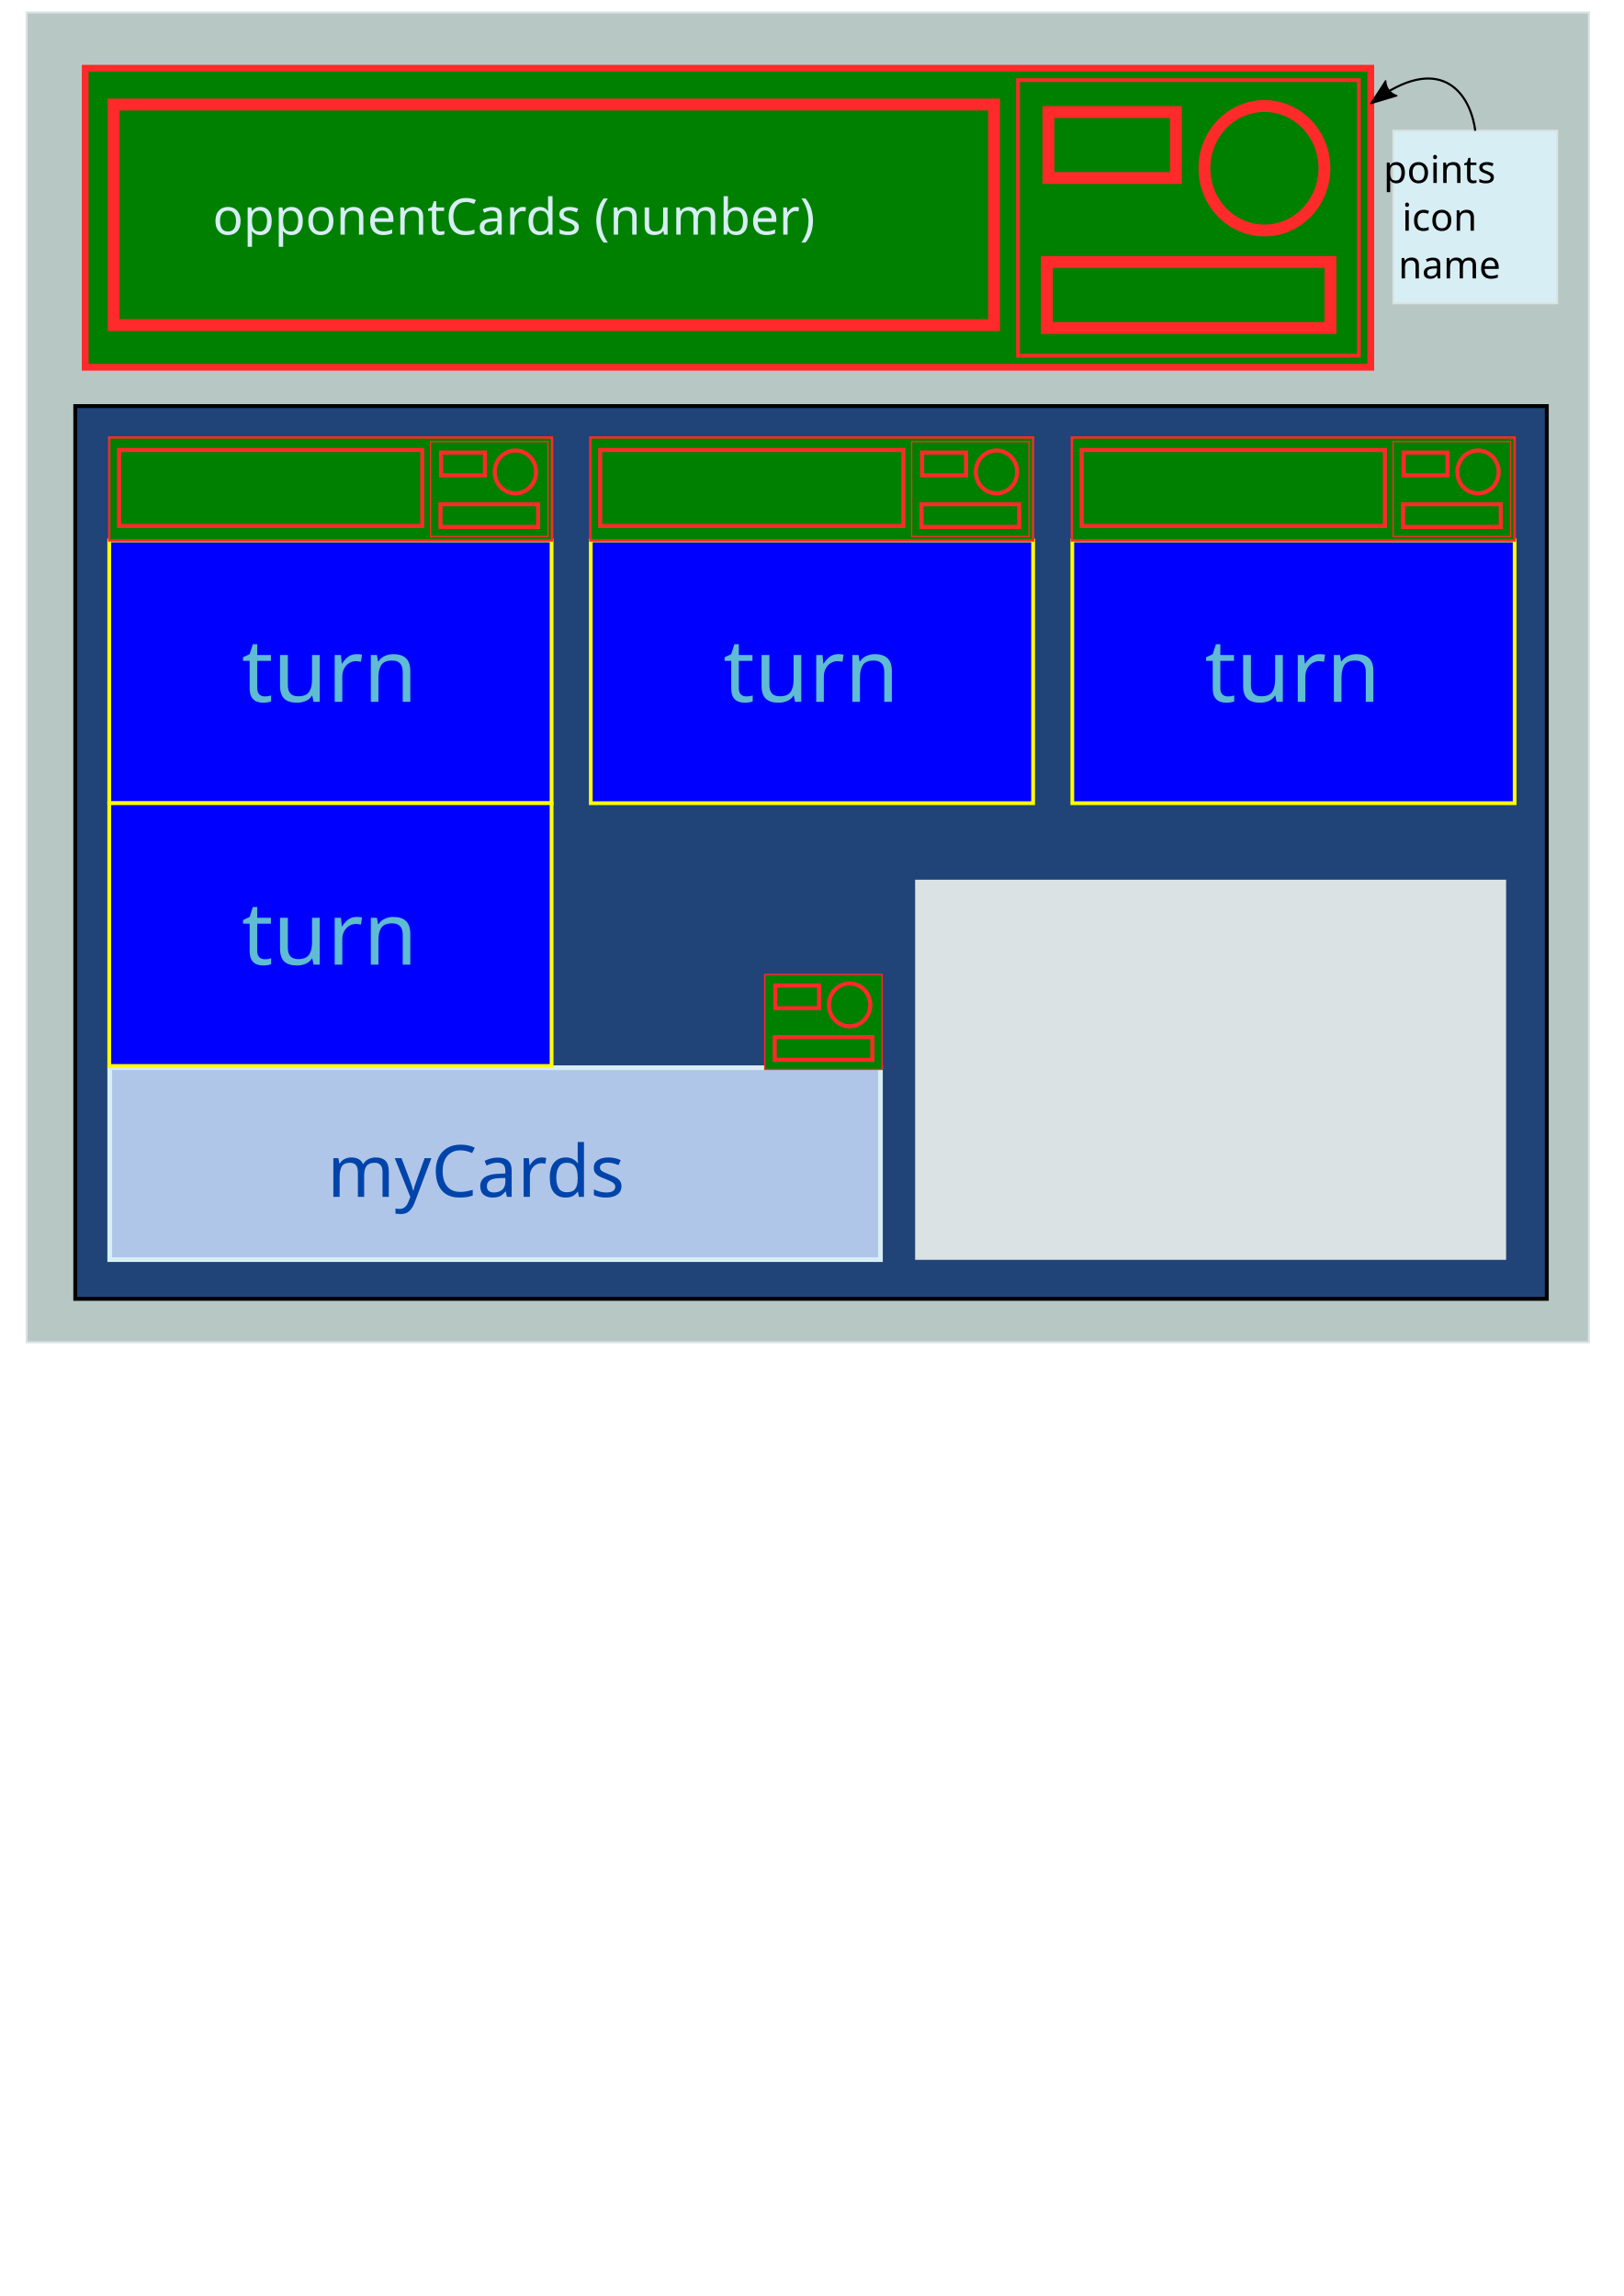
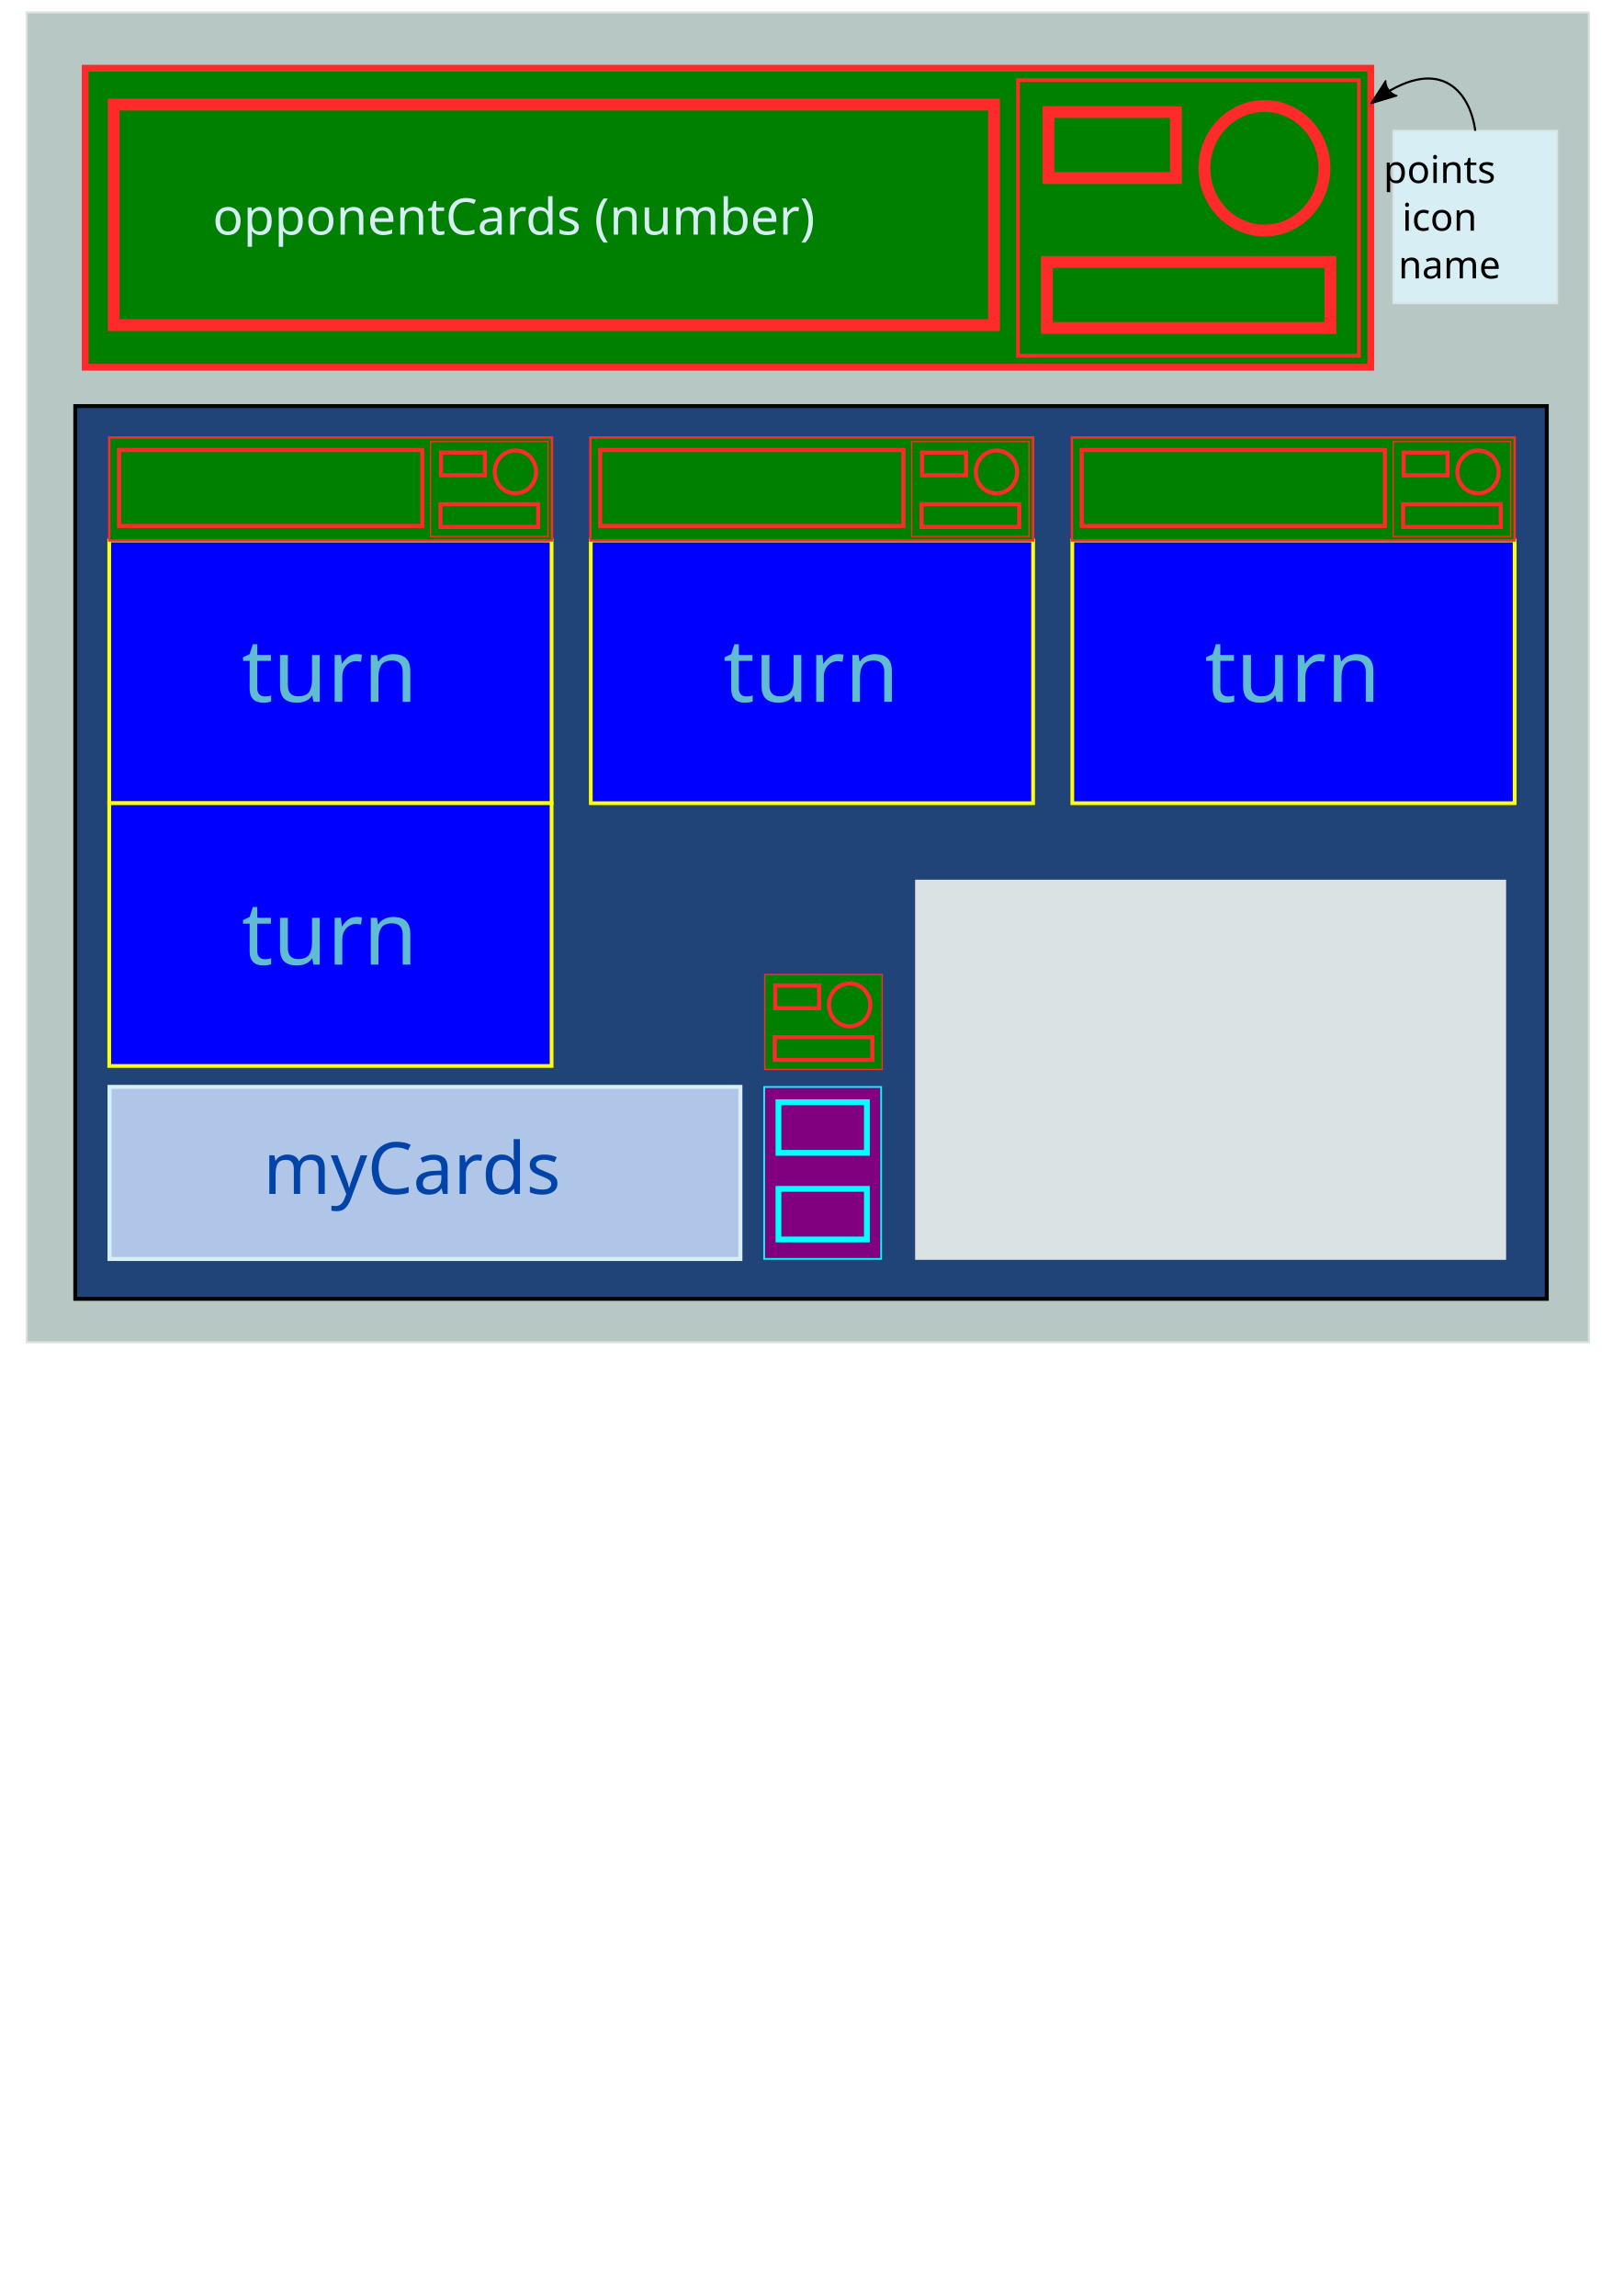
<svg xmlns="http://www.w3.org/2000/svg" width="210mm" height="297mm" viewBox="0 0 210 297" version="1.1" id="svg8">
  <defs id="defs2">
    <marker orient="auto" refY="0.0" refX="0.0" id="Arrow2Lend" style="overflow:visible;">
      <path id="path1234" style="fill-rule:evenodd;stroke-width:0.625;stroke-linejoin:round;stroke:#000000;stroke-opacity:1;fill:#000000;fill-opacity:1" d="M 8.719,4.034 L -2.207,0.016 L 8.719,-4.002 C 6.973,-1.63 6.983,1.616 8.719,4.034 z " transform="scale(1.1) rotate(180) translate(1,0)" />
    </marker>
    <marker orient="auto" refY="0.0" refX="0.0" id="Arrow1Lend" style="overflow:visible;">
      <path id="path1216" d="M 0.0,0.0 L 5.0,-5.0 L -12.5,0.0 L 5.0,5.0 L 0.0,0.0 z " style="fill-rule:evenodd;stroke:#000000;stroke-width:1pt;stroke-opacity:1;fill:#000000;fill-opacity:1" transform="scale(0.8) rotate(180) translate(12.5,0)" />
    </marker>
    <marker orient="auto" refY="0.0" refX="0.0" id="Arrow1Lstart" style="overflow:visible">
      <path id="path1213" d="M 0.0,0.0 L 5.0,-5.0 L -12.5,0.0 L 5.0,5.0 L 0.0,0.0 z " style="fill-rule:evenodd;stroke:#000000;stroke-width:1pt;stroke-opacity:1;fill:#000000;fill-opacity:1" transform="scale(0.8) translate(12.5,0)" />
    </marker>
  </defs>
  <g id="layer1">
    <rect style="fill:#b7c8c4;fill-opacity:1;stroke:#dbe2e3;stroke-width:0.26;stroke-miterlimit:4;stroke-dasharray:none;stroke-dashoffset:0;stroke-opacity:1" id="rect5417" width="202.059" height="172.016" x="3.443" y="1.613" />
    <rect style="fill:#d7eef4;fill-opacity:1;stroke:#dbe2e3;stroke-width:0.251;stroke-miterlimit:4;stroke-dasharray:none;stroke-dashoffset:0;stroke-opacity:1" id="rect1975" width="21.181" height="22.315" x="180.212" y="16.913" />
    <rect style="fill:#214478;fill-opacity:1;stroke:#000000;stroke-width:0.506;stroke-miterlimit:4;stroke-dasharray:none;stroke-dashoffset:0;stroke-opacity:1" id="rect815" width="190.319" height="115.483" x="9.735" y="52.53" />
    <g id="g923" transform="matrix(2.90343,0,0,2.90343,-27.549,-238.6223)">
      <rect transform="scale(1,-1)" y="-98.548" x="13.283" height="13.322" width="57.267" id="rect819-3" style="fill:#008000;fill-opacity:1;stroke:#ff2a2a;stroke-width:0.303;stroke-miterlimit:4;stroke-dasharray:none;stroke-dashoffset:0;stroke-opacity:1" />
      <rect y="86.845" x="14.552" height="9.827" width="39.215" id="rect897" style="fill:#008000;fill-opacity:1;stroke:#ff2a2a;stroke-width:0.529;stroke-miterlimit:4;stroke-dasharray:none;stroke-dashoffset:0;stroke-opacity:1" />
      <rect style="fill:#008000;fill-opacity:1;stroke:#ff2a2a;stroke-width:0.167;stroke-miterlimit:4;stroke-dasharray:none;stroke-dashoffset:0;stroke-opacity:1" id="rect863-0-2" width="15.185" height="12.28" x="54.836" y="85.755" />
      <ellipse style="fill:#008000;fill-opacity:1;stroke:#ff2a2a;stroke-width:0.529;stroke-miterlimit:4;stroke-dasharray:none;stroke-dashoffset:0;stroke-opacity:1" id="path899-4-7-0" cx="65.812" cy="89.682" rx="2.673" ry="2.773" />
      <rect style="fill:#008000;fill-opacity:1;stroke:#ff2a2a;stroke-width:0.529;stroke-miterlimit:4;stroke-dasharray:none;stroke-dashoffset:0;stroke-opacity:1" id="rect901-3-2-4" width="12.628" height="2.94" x="56.123" y="93.858" />
      <rect style="fill:#008000;fill-opacity:1;stroke:#ff2a2a;stroke-width:0.529;stroke-miterlimit:4;stroke-dasharray:none;stroke-dashoffset:0;stroke-opacity:1" id="rect903-8-9-4" width="5.679" height="2.94" x="56.19" y="87.177" />
    </g>
    <rect style="fill:#0000ff;fill-opacity:1;stroke:#ffff00;stroke-width:0.484;stroke-miterlimit:4;stroke-dasharray:none;stroke-dashoffset:0;stroke-opacity:1" id="rect819-1" width="57.21" height="33.988" x="76.408" y="-103.9" transform="scale(1,-1)" />
    <rect style="fill:#0000ff;fill-opacity:1;stroke:#ffff00;stroke-width:0.484;stroke-miterlimit:4;stroke-dasharray:none;stroke-dashoffset:0;stroke-opacity:1" id="rect819-3-7" width="57.21" height="33.988" x="14.129" y="-103.9" transform="scale(1,-1)" />
    <rect style="fill:#0000ff;fill-opacity:1;stroke:#ffff00;stroke-width:0.484;stroke-miterlimit:4;stroke-dasharray:none;stroke-dashoffset:0;stroke-opacity:1" id="rect819-6-1" width="57.21" height="33.988" x="138.686" y="-103.9" transform="scale(1,-1)" />
-     <rect style="fill:#afc6e9;fill-opacity:1;stroke:#d7eef4;stroke-width:0.607;stroke-miterlimit:4;stroke-dasharray:none;stroke-dashoffset:0;stroke-opacity:1" id="rect863" width="99.68" height="24.824" x="14.192" y="138.115" />
+     <rect style="fill:#afc6e9;fill-opacity:1;stroke:#d7eef4;stroke-width:0.52;stroke-miterlimit:4;stroke-dasharray:none;stroke-dashoffset:0;stroke-opacity:1" id="rect863" width="81.594" height="22.264" x="14.163" y="140.594" />
    <rect style="fill:#dbe2e3;fill-opacity:1;stroke:#dbe2e3;stroke-width:0.529;stroke-miterlimit:4;stroke-dasharray:none;stroke-dashoffset:0;stroke-opacity:1" id="rect865" width="75.905" height="48.643" x="118.622" y="114.059" />
    <rect style="fill:#008000;fill-opacity:1;stroke:#ff2a2a;stroke-width:0.167;stroke-miterlimit:4;stroke-dasharray:none;stroke-dashoffset:0;stroke-opacity:1" id="rect863-0" width="15.185" height="12.28" x="98.908" y="126.056" />
    <rect style="fill:#0000ff;fill-opacity:1;stroke:#ffff00;stroke-width:0.484;stroke-miterlimit:4;stroke-dasharray:none;stroke-dashoffset:0;stroke-opacity:1" id="rect819-3-7-5" width="57.21" height="33.988" x="14.129" y="-137.889" transform="scale(1,-1)" />
    <ellipse style="fill:#008000;fill-opacity:1;stroke:#ff2a2a;stroke-width:0.529;stroke-miterlimit:4;stroke-dasharray:none;stroke-dashoffset:0;stroke-opacity:1" id="path899-4-7" cx="109.884" cy="129.984" rx="2.673" ry="2.773" />
    <rect style="fill:#008000;fill-opacity:1;stroke:#ff2a2a;stroke-width:0.529;stroke-miterlimit:4;stroke-dasharray:none;stroke-dashoffset:0;stroke-opacity:1" id="rect901-3-2" width="12.628" height="2.94" x="100.196" y="134.16" />
    <rect style="fill:#008000;fill-opacity:1;stroke:#ff2a2a;stroke-width:0.529;stroke-miterlimit:4;stroke-dasharray:none;stroke-dashoffset:0;stroke-opacity:1" id="rect903-8-9" width="5.679" height="2.94" x="100.262" y="127.478" />
    <g id="g923-5" transform="translate(0.8463826,-28.63575)">
      <rect transform="scale(1,-1)" y="-98.548" x="13.283" height="13.322" width="57.267" id="rect819-3-9" style="fill:#008000;fill-opacity:1;stroke:#ff2a2a;stroke-width:0.303;stroke-miterlimit:4;stroke-dasharray:none;stroke-dashoffset:0;stroke-opacity:1" />
      <rect y="86.845" x="14.552" height="9.827" width="39.215" id="rect897-5" style="fill:#008000;fill-opacity:1;stroke:#ff2a2a;stroke-width:0.529;stroke-miterlimit:4;stroke-dasharray:none;stroke-dashoffset:0;stroke-opacity:1" />
      <rect style="fill:#008000;fill-opacity:1;stroke:#ff2a2a;stroke-width:0.167;stroke-miterlimit:4;stroke-dasharray:none;stroke-dashoffset:0;stroke-opacity:1" id="rect863-0-2-3" width="15.185" height="12.28" x="54.836" y="85.755" />
      <ellipse style="fill:#008000;fill-opacity:1;stroke:#ff2a2a;stroke-width:0.529;stroke-miterlimit:4;stroke-dasharray:none;stroke-dashoffset:0;stroke-opacity:1" id="path899-4-7-0-2" cx="65.812" cy="89.682" rx="2.673" ry="2.773" />
      <rect style="fill:#008000;fill-opacity:1;stroke:#ff2a2a;stroke-width:0.529;stroke-miterlimit:4;stroke-dasharray:none;stroke-dashoffset:0;stroke-opacity:1" id="rect901-3-2-4-7" width="12.628" height="2.94" x="56.123" y="93.858" />
      <rect style="fill:#008000;fill-opacity:1;stroke:#ff2a2a;stroke-width:0.529;stroke-miterlimit:4;stroke-dasharray:none;stroke-dashoffset:0;stroke-opacity:1" id="rect903-8-9-4-3" width="5.679" height="2.94" x="56.19" y="87.177" />
    </g>
    <g id="g923-9" transform="translate(63.06796,-28.63575)">
      <rect transform="scale(1,-1)" y="-98.548" x="13.283" height="13.322" width="57.267" id="rect819-3-77" style="fill:#008000;fill-opacity:1;stroke:#ff2a2a;stroke-width:0.303;stroke-miterlimit:4;stroke-dasharray:none;stroke-dashoffset:0;stroke-opacity:1" />
      <rect y="86.845" x="14.552" height="9.827" width="39.215" id="rect897-9" style="fill:#008000;fill-opacity:1;stroke:#ff2a2a;stroke-width:0.529;stroke-miterlimit:4;stroke-dasharray:none;stroke-dashoffset:0;stroke-opacity:1" />
      <rect style="fill:#008000;fill-opacity:1;stroke:#ff2a2a;stroke-width:0.167;stroke-miterlimit:4;stroke-dasharray:none;stroke-dashoffset:0;stroke-opacity:1" id="rect863-0-2-5" width="15.185" height="12.28" x="54.836" y="85.755" />
      <ellipse style="fill:#008000;fill-opacity:1;stroke:#ff2a2a;stroke-width:0.529;stroke-miterlimit:4;stroke-dasharray:none;stroke-dashoffset:0;stroke-opacity:1" id="path899-4-7-0-3" cx="65.812" cy="89.682" rx="2.673" ry="2.773" />
      <rect style="fill:#008000;fill-opacity:1;stroke:#ff2a2a;stroke-width:0.529;stroke-miterlimit:4;stroke-dasharray:none;stroke-dashoffset:0;stroke-opacity:1" id="rect901-3-2-4-3" width="12.628" height="2.94" x="56.123" y="93.858" />
      <rect style="fill:#008000;fill-opacity:1;stroke:#ff2a2a;stroke-width:0.529;stroke-miterlimit:4;stroke-dasharray:none;stroke-dashoffset:0;stroke-opacity:1" id="rect903-8-9-4-38" width="5.679" height="2.94" x="56.19" y="87.177" />
    </g>
    <g id="g923-58" transform="translate(125.3464,-28.63575)">
      <rect transform="scale(1,-1)" y="-98.548" x="13.283" height="13.322" width="57.267" id="rect819-3-96" style="fill:#008000;fill-opacity:1;stroke:#ff2a2a;stroke-width:0.303;stroke-miterlimit:4;stroke-dasharray:none;stroke-dashoffset:0;stroke-opacity:1" />
      <rect y="86.845" x="14.552" height="9.827" width="39.215" id="rect897-0" style="fill:#008000;fill-opacity:1;stroke:#ff2a2a;stroke-width:0.529;stroke-miterlimit:4;stroke-dasharray:none;stroke-dashoffset:0;stroke-opacity:1" />
      <rect style="fill:#008000;fill-opacity:1;stroke:#ff2a2a;stroke-width:0.167;stroke-miterlimit:4;stroke-dasharray:none;stroke-dashoffset:0;stroke-opacity:1" id="rect863-0-2-4" width="15.185" height="12.28" x="54.836" y="85.755" />
      <ellipse style="fill:#008000;fill-opacity:1;stroke:#ff2a2a;stroke-width:0.529;stroke-miterlimit:4;stroke-dasharray:none;stroke-dashoffset:0;stroke-opacity:1" id="path899-4-7-0-23" cx="65.812" cy="89.682" rx="2.673" ry="2.773" />
      <rect style="fill:#008000;fill-opacity:1;stroke:#ff2a2a;stroke-width:0.529;stroke-miterlimit:4;stroke-dasharray:none;stroke-dashoffset:0;stroke-opacity:1" id="rect901-3-2-4-37" width="12.628" height="2.94" x="56.123" y="93.858" />
      <rect style="fill:#008000;fill-opacity:1;stroke:#ff2a2a;stroke-width:0.529;stroke-miterlimit:4;stroke-dasharray:none;stroke-dashoffset:0;stroke-opacity:1" id="rect903-8-9-4-0" width="5.679" height="2.94" x="56.19" y="87.177" />
    </g>
    <text xml:space="preserve" style="font-style:normal;font-weight:normal;font-size:11.312px;line-height:1.25;font-family:sans-serif;letter-spacing:0px;word-spacing:0px;fill:#5fbcd3;fill-opacity:1;stroke:none;stroke-width:0.606" x="93.522" y="90.792" id="text1163">
      <tspan id="tspan1161" x="93.522" y="90.792" style="fill:#5fbcd3;stroke-width:0.606">turn</tspan>
    </text>
    <text xml:space="preserve" style="font-style:normal;font-weight:normal;font-size:11.312px;line-height:1.25;font-family:sans-serif;letter-spacing:0px;word-spacing:0px;fill:#5fbcd3;fill-opacity:1;stroke:none;stroke-width:0.606" x="155.8" y="90.792" id="text1163-3">
      <tspan id="tspan1161-0" x="155.8" y="90.792" style="fill:#5fbcd3;stroke-width:0.606">turn</tspan>
    </text>
    <text xml:space="preserve" style="font-style:normal;font-weight:normal;font-size:11.312px;line-height:1.25;font-family:sans-serif;letter-spacing:0px;word-spacing:0px;fill:#5fbcd3;fill-opacity:1;stroke:none;stroke-width:0.606" x="31.243" y="90.792" id="text1163-1">
      <tspan id="tspan1161-9" x="31.243" y="90.792" style="fill:#5fbcd3;stroke-width:0.606">turn</tspan>
    </text>
    <text xml:space="preserve" style="font-style:normal;font-weight:normal;font-size:11.312px;line-height:1.25;font-family:sans-serif;letter-spacing:0px;word-spacing:0px;fill:#5fbcd3;fill-opacity:1;stroke:none;stroke-width:0.606" x="31.243" y="124.78" id="text1163-8">
      <tspan id="tspan1161-6" x="31.243" y="124.78" style="fill:#5fbcd3;stroke-width:0.606">turn</tspan>
    </text>
-     <text xml:space="preserve" style="font-style:normal;font-weight:normal;font-size:9.328px;line-height:1.25;font-family:sans-serif;letter-spacing:0px;word-spacing:0px;fill:#0044aa;fill-opacity:1;stroke:none;stroke-width:0.5" x="42.315" y="154.814" id="text1201">
-       <tspan id="tspan1199" x="42.315" y="154.814" style="fill:#0044aa;stroke-width:0.5">myCards</tspan>
+     <text xml:space="preserve" style="font-style:normal;font-weight:normal;font-size:9.328px;line-height:1.25;font-family:sans-serif;letter-spacing:0px;word-spacing:0px;fill:#0044aa;fill-opacity:1;stroke:none;stroke-width:0.5" x="34.035" y="154.441" id="text1201">
+       <tspan id="tspan1199" x="34.035" y="154.441" style="fill:#0044aa;stroke-width:0.5">myCards</tspan>
    </text>
    <text xml:space="preserve" style="font-style:normal;font-weight:normal;font-size:6.544px;line-height:1.25;font-family:sans-serif;letter-spacing:0px;word-spacing:0px;fill:#d7eef4;fill-opacity:1;stroke:none;stroke-width:0.351" x="27.509" y="30.348" id="text1205">
      <tspan id="tspan1203" x="27.509" y="30.348" style="fill:#d7eef4;stroke-width:0.351">opponentCards (number)</tspan>
    </text>
    <text xml:space="preserve" style="font-style:normal;font-weight:normal;font-size:4.939px;line-height:1.25;font-family:sans-serif;letter-spacing:0px;word-spacing:0px;fill:#000000;fill-opacity:1;stroke:none;stroke-width:0.265" x="190.682" y="23.666" id="text1209">
      <tspan id="tspan1207" x="190.682" y="23.666" style="font-style:normal;font-variant:normal;font-weight:normal;font-stretch:normal;font-size:4.939px;font-family:sans-serif;-inkscape-font-specification:'sans-serif, Normal';font-variant-ligatures:normal;font-variant-caps:normal;font-variant-numeric:normal;font-feature-settings:normal;text-align:center;writing-mode:lr-tb;text-anchor:middle;stroke-width:0.265">points</tspan>
      <tspan x="190.682" y="29.84" style="font-style:normal;font-variant:normal;font-weight:normal;font-stretch:normal;font-size:4.939px;font-family:sans-serif;-inkscape-font-specification:'sans-serif, Normal';font-variant-ligatures:normal;font-variant-caps:normal;font-variant-numeric:normal;font-feature-settings:normal;text-align:center;writing-mode:lr-tb;text-anchor:middle;stroke-width:0.265" id="tspan1973">icon</tspan>
      <tspan x="190.682" y="36.014" style="font-style:normal;font-variant:normal;font-weight:normal;font-stretch:normal;font-size:4.939px;font-family:sans-serif;-inkscape-font-specification:'sans-serif, Normal';font-variant-ligatures:normal;font-variant-caps:normal;font-variant-numeric:normal;font-feature-settings:normal;text-align:center;writing-mode:lr-tb;text-anchor:middle;stroke-width:0.265" id="tspan1971">name</tspan>
    </text>
    <path style="fill:none;stroke:#000000;stroke-width:0.273;stroke-linecap:butt;stroke-linejoin:miter;stroke-miterlimit:4;stroke-dasharray:none;stroke-opacity:1;marker-end:url(#Arrow2Lend)" d="M 190.802,16.913 C 190.108,11.691 186.052,6.82 177.595,13.167" id="path1211" />
+     <rect style="fill:#800080;fill-opacity:1;stroke:#00ffff;stroke-width:0.224;stroke-miterlimit:4;stroke-dasharray:none;stroke-dashoffset:0;stroke-opacity:1" id="rect863-0-4" width="15.128" height="22.239" x="98.836" y="140.606" />
+     <rect style="fill:#800080;fill-opacity:1;stroke:#00ffff;stroke-width:0.752;stroke-miterlimit:4;stroke-dasharray:none;stroke-dashoffset:0;stroke-opacity:1" id="rect901-3-2-8" width="11.438" height="6.547" x="100.681" y="142.58" />
+     <rect style="fill:#800080;fill-opacity:1;stroke:#00ffff;stroke-width:0.752;stroke-miterlimit:4;stroke-dasharray:none;stroke-dashoffset:0;stroke-opacity:1" id="rect901-3-2-8-2" width="11.438" height="6.547" x="100.681" y="153.784" />
  </g>
</svg>
